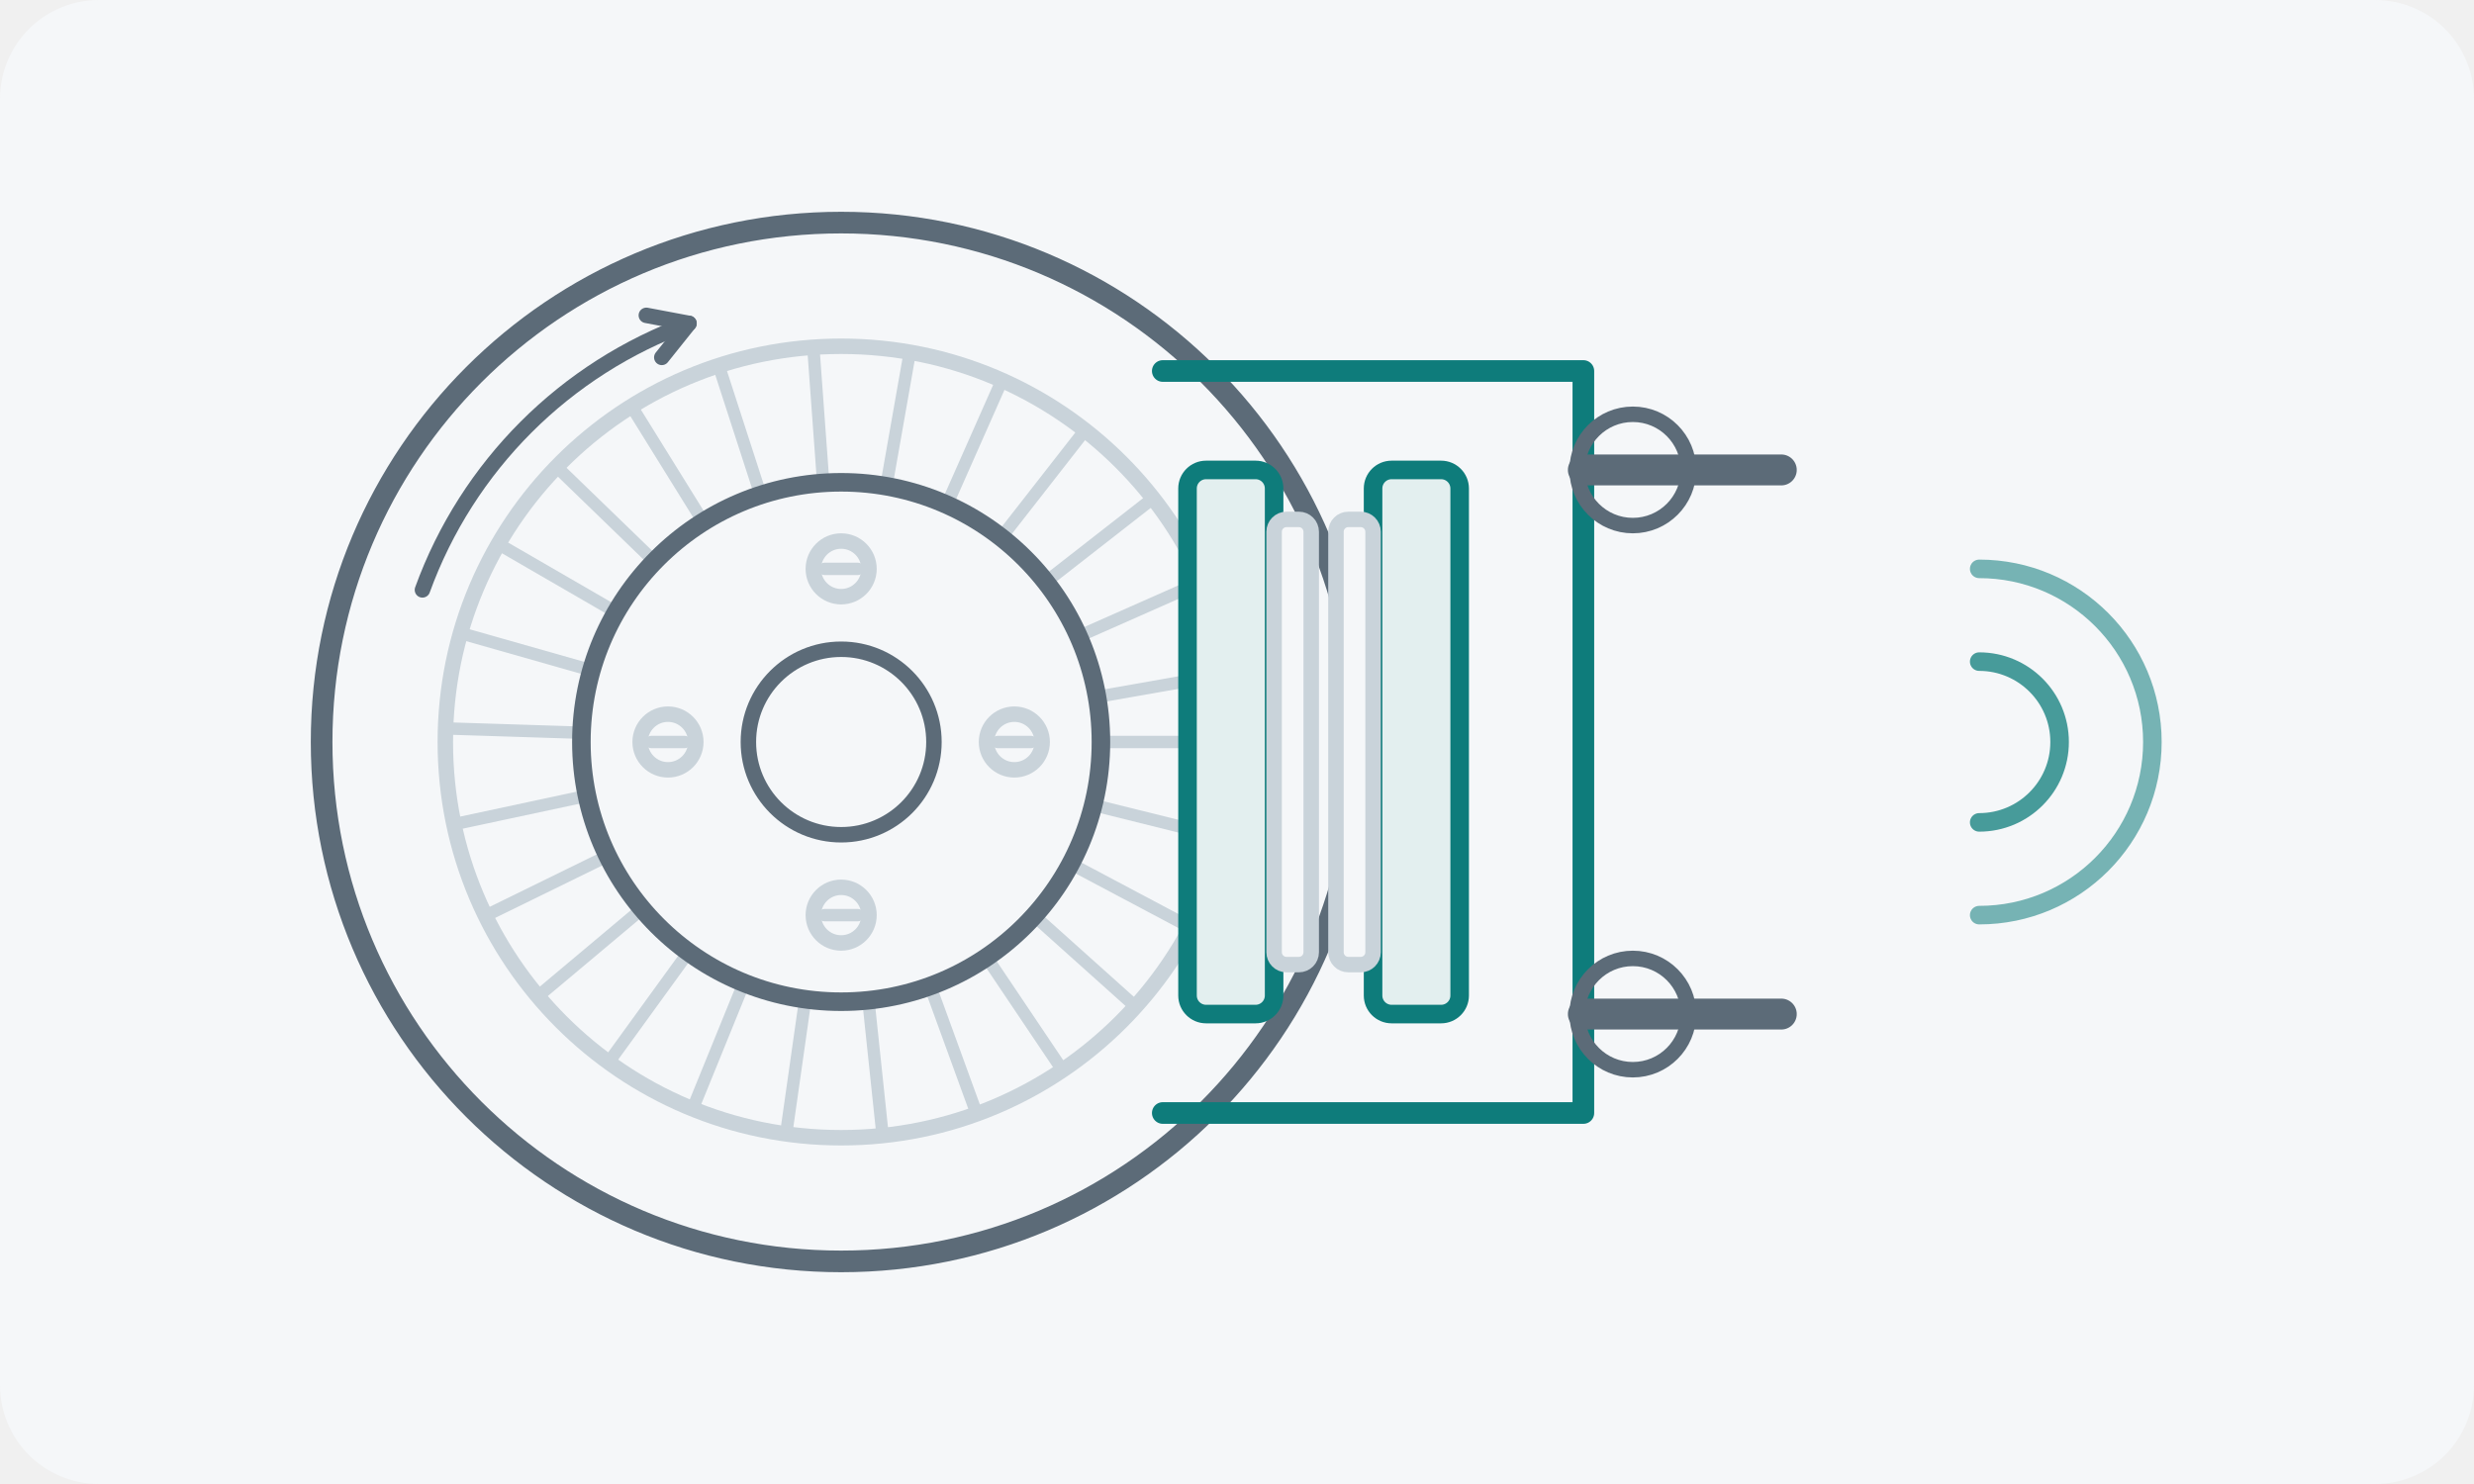
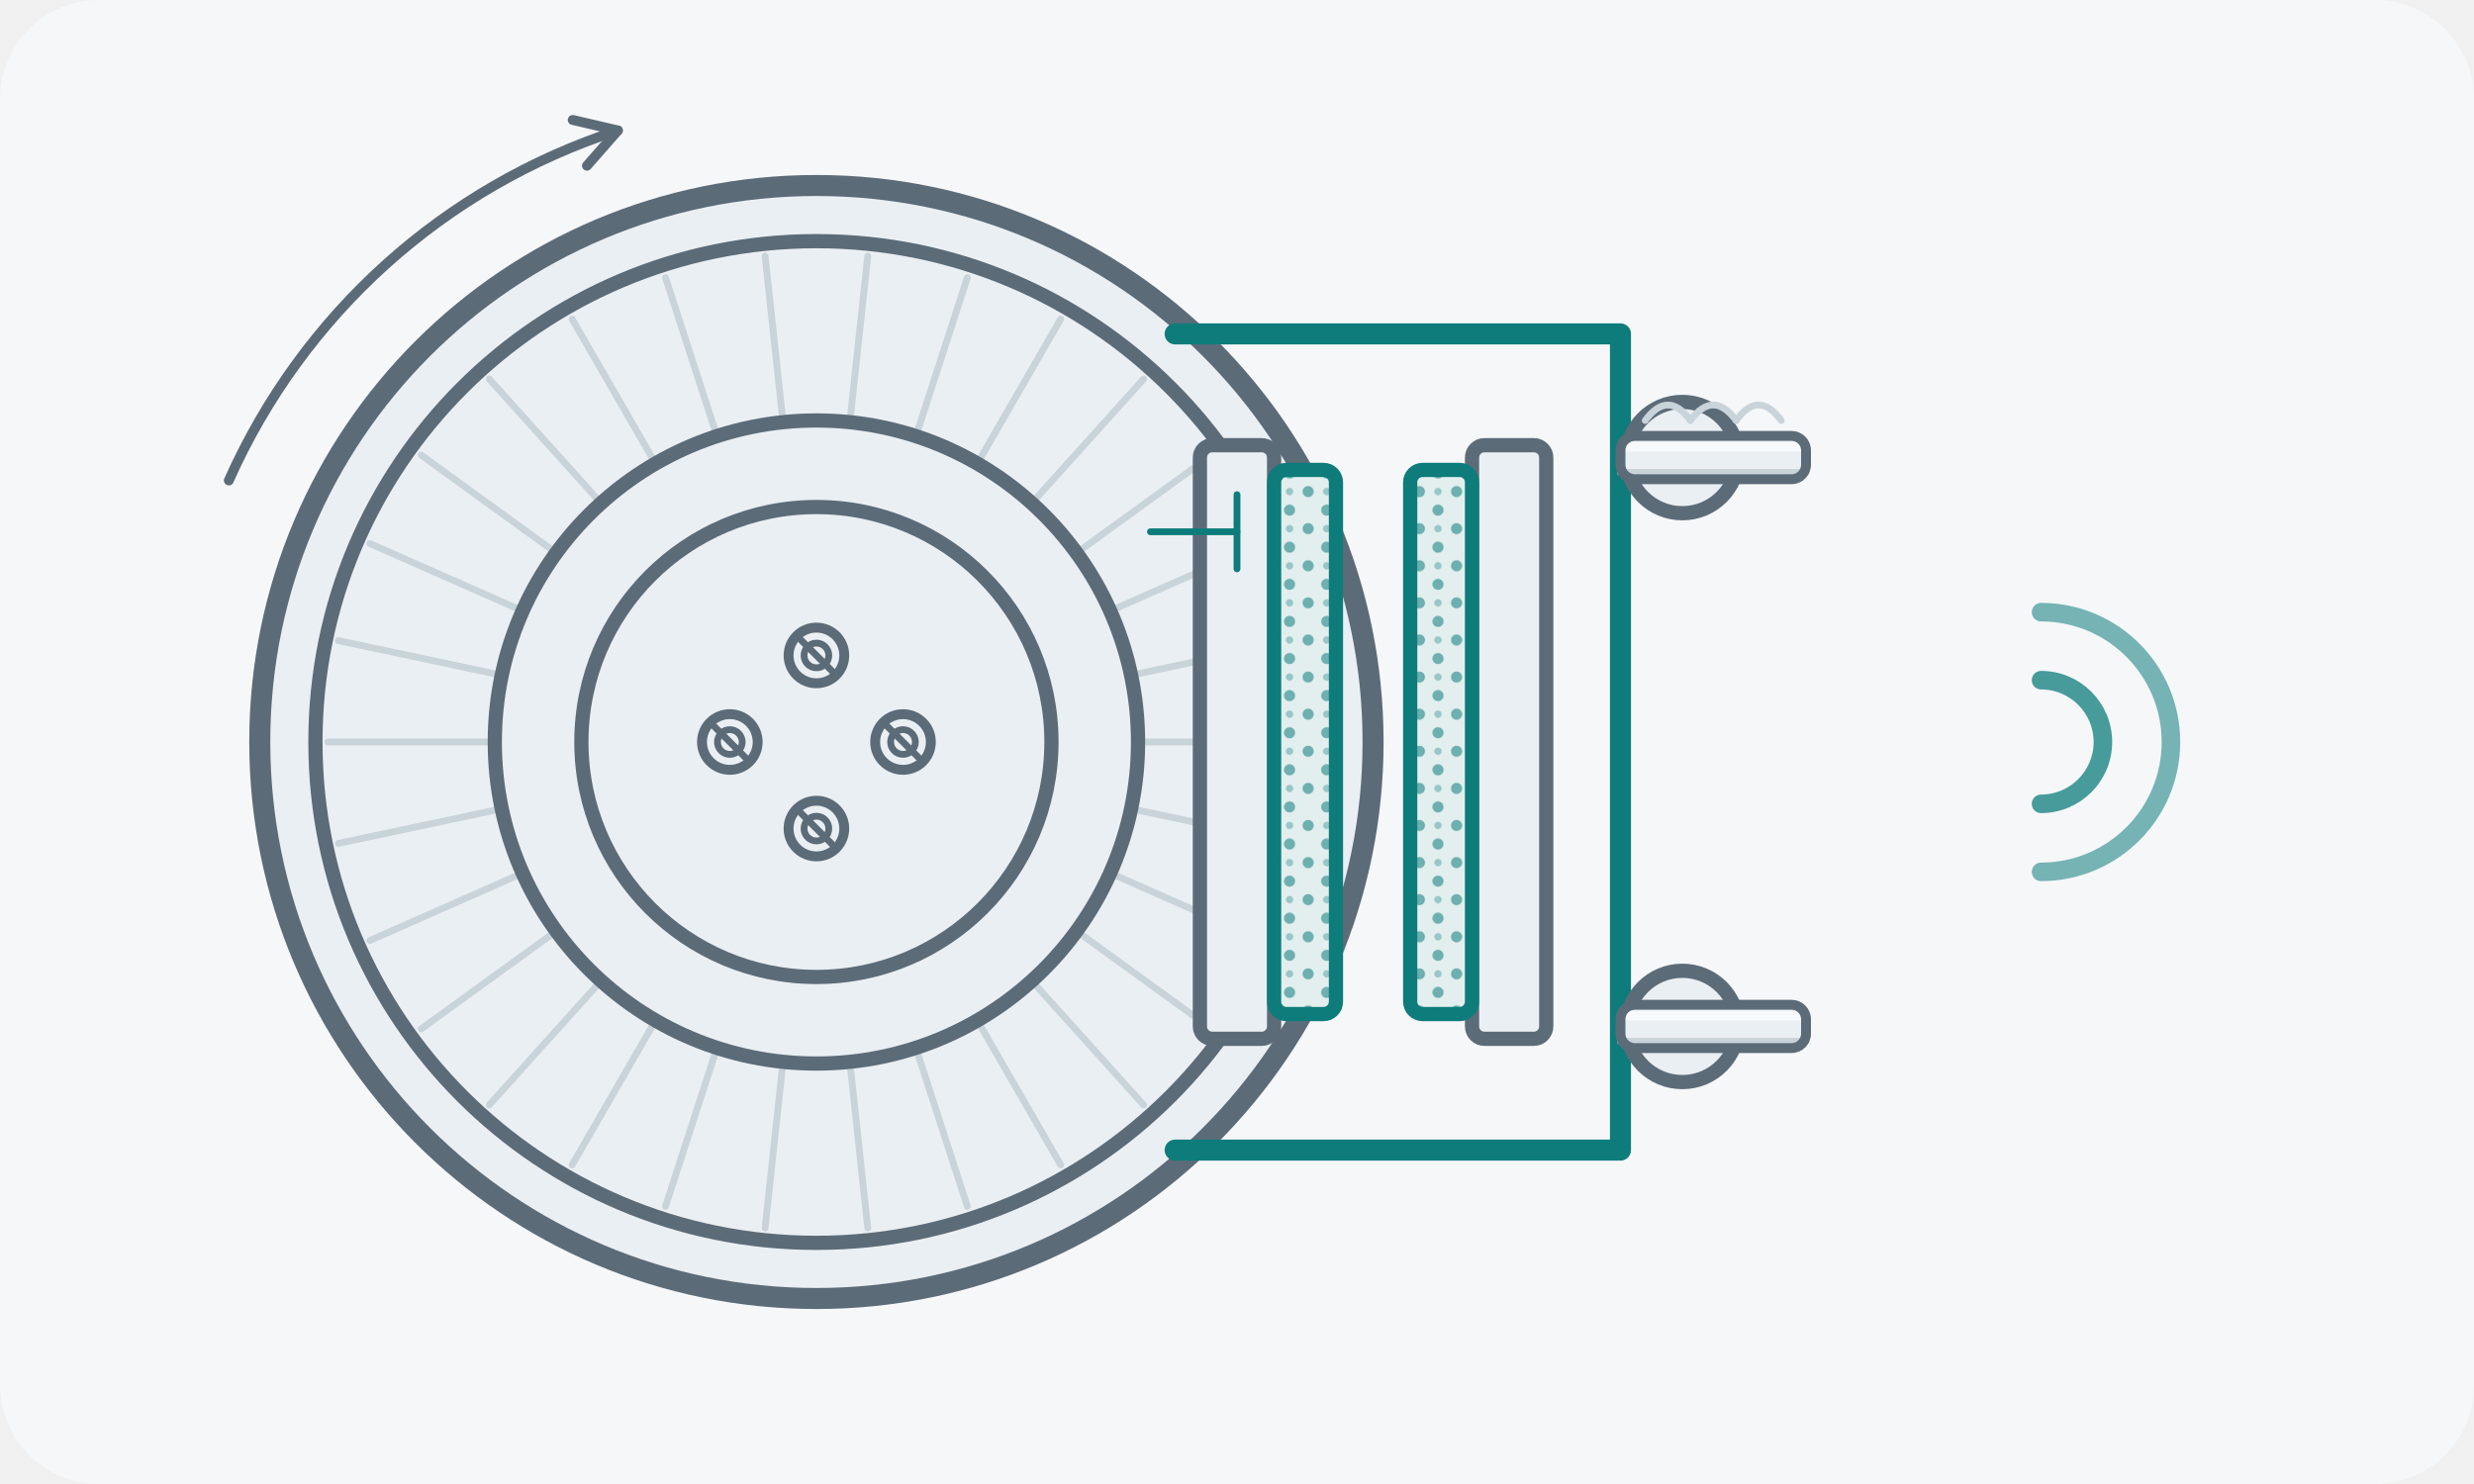
<svg xmlns="http://www.w3.org/2000/svg" viewBox="0 0 400 240" role="img" aria-label="Тормозные колодки и диск">
+   <defs>
+     <pattern id="mRub" width="7" height="7" patternUnits="userSpaceOnUse">
+       <path d="M0 7 L7 0 M-1 1 L1 -1 M6 8 L8 6" stroke="#C9D3DA" stroke-width="1" />
+       <path d="M0 0 L7 7 M-1 6 L1 8 M6 -1 L8 1" stroke="#C9D3DA" stroke-width="1" />
+     </pattern>
+     <pattern id="mCer" width="8" height="8" patternUnits="userSpaceOnUse">
+       <circle cx="2" cy="2" r="1.2" fill="#C9D3DA" />
+       <circle cx="6" cy="6" r="1.2" fill="#C9D3DA" />
+     </pattern>
+     <pattern id="mFric" width="6" height="6" patternUnits="userSpaceOnUse">
+       <circle cx="1.5" cy="1.5" r="0.9" fill="#0E7C7B" opacity="0.55" />
+       <circle cx="4.5" cy="4.5" r="0.9" fill="#0E7C7B" opacity="0.55" />
+       <circle cx="4.5" cy="1.5" r="0.6" fill="#0E7C7B" opacity="0.35" />
+     </pattern>
+     <pattern id="mMet" width="6" height="6" patternUnits="userSpaceOnUse" patternTransform="rotate(45)">
+       <path d="M0 0 V6" stroke="#C9D3DA" stroke-width="1" />
+     </pattern>
+   </defs>
  <rect width="400" height="240" rx="16" fill="#F5F7F9" />
  <g fill="none" stroke-linecap="round" stroke-linejoin="round">
-     <circle cx="136.0" cy="120.0" r="84.0" stroke="#5C6B78" stroke-width="3.5" fill="none" />
-     <circle cx="136.0" cy="120.0" r="64.0" stroke="#C9D3DA" stroke-width="2.5" fill="none" />
-     <path d="M 178.0 120.0 L 200.0 120.0" stroke="#C9D3DA" stroke-width="2" />
-     <path d="M 176.8 130.2 L 198.1 135.5" stroke="#C9D3DA" stroke-width="2" />
-     <path d="M 173.1 139.7 L 192.5 150.0" stroke="#C9D3DA" stroke-width="2" />
-     <path d="M 167.2 148.1 L 183.6 162.8" stroke="#C9D3DA" stroke-width="2" />
-     <path d="M 159.5 154.8 L 171.8 173.1" stroke="#C9D3DA" stroke-width="2" />
-     <path d="M 150.4 159.5 L 157.9 180.1" stroke="#C9D3DA" stroke-width="2" />
-     <path d="M 140.4 161.8 L 142.7 183.6" stroke="#C9D3DA" stroke-width="2" />
-     <path d="M 130.2 161.6 L 127.1 183.4" stroke="#C9D3DA" stroke-width="2" />
-     <path d="M 120.3 158.9 L 112.0 179.3" stroke="#C9D3DA" stroke-width="2" />
-     <path d="M 111.3 154.0 L 98.4 171.8" stroke="#C9D3DA" stroke-width="2" />
-     <path d="M 103.8 147.0 L 87.0 161.1" stroke="#C9D3DA" stroke-width="2" />
-     <path d="M 98.3 138.4 L 78.5 148.1" stroke="#C9D3DA" stroke-width="2" />
-     <path d="M 94.9 128.7 L 73.4 133.3" stroke="#C9D3DA" stroke-width="2" />
-     <path d="M 94.0 118.5 L 72.0 117.8" stroke="#C9D3DA" stroke-width="2" />
-     <path d="M 95.6 108.4 L 74.5 102.4" stroke="#C9D3DA" stroke-width="2" />
-     <path d="M 99.6 99.0 L 80.6 88.0" stroke="#C9D3DA" stroke-width="2" />
-     <path d="M 105.8 90.8 L 90.0 75.5" stroke="#C9D3DA" stroke-width="2" />
-     <path d="M 113.7 84.4 L 102.1 65.7" stroke="#C9D3DA" stroke-width="2" />
-     <path d="M 123.0 80.1 L 116.2 59.1" stroke="#C9D3DA" stroke-width="2" />
-     <path d="M 133.1 78.1 L 131.5 56.2" stroke="#C9D3DA" stroke-width="2" />
-     <path d="M 143.3 78.6 L 147.1 57.0" stroke="#C9D3DA" stroke-width="2" />
-     <path d="M 153.1 81.6 L 162.0 61.5" stroke="#C9D3DA" stroke-width="2" />
-     <path d="M 161.9 86.9 L 175.4 69.6" stroke="#C9D3DA" stroke-width="2" />
-     <path d="M 169.1 94.1 L 186.4 80.6" stroke="#C9D3DA" stroke-width="2" />
-     <path d="M 174.4 102.9 L 194.5 94.0" stroke="#C9D3DA" stroke-width="2" />
-     <path d="M 177.4 112.7 L 199.0 108.9" stroke="#C9D3DA" stroke-width="2" />
-     <circle cx="136.0" cy="120.0" r="42.0" stroke="#5C6B78" stroke-width="3" fill="none" />
-     <circle cx="136.0" cy="120.0" r="15.0" stroke="#5C6B78" stroke-width="2.5" fill="none" />
-     <circle cx="164.0" cy="120.0" r="4.5" stroke="#C9D3DA" stroke-width="2.5" fill="none" />
-     <path d="M 161.3 120.0 L 166.7 120.0" stroke="#C9D3DA" stroke-width="2" />
-     <circle cx="136.0" cy="148.0" r="4.5" stroke="#C9D3DA" stroke-width="2.5" fill="none" />
-     <path d="M 133.3 148.0 L 138.7 148.0" stroke="#C9D3DA" stroke-width="2" />
-     <circle cx="108.0" cy="120.0" r="4.5" stroke="#C9D3DA" stroke-width="2.5" fill="none" />
-     <path d="M 105.3 120.0 L 110.7 120.0" stroke="#C9D3DA" stroke-width="2" />
-     <circle cx="136.0" cy="92.0" r="4.5" stroke="#C9D3DA" stroke-width="2.5" fill="none" />
-     <path d="M 133.3 92.0 L 138.7 92.0" stroke="#C9D3DA" stroke-width="2" />
-     <path d="M 188.0 60.0 L 256.0 60.0 L 256.0 180.0 L 188.0 180.0" stroke="#0E7C7B" stroke-width="3.5" fill="none" />
-     <rect x="192.0" y="76.0" width="14.0" height="88.0" rx="3" stroke="#0E7C7B" stroke-width="3" fill="#E3EFEF" />
-     <rect x="206.0" y="84.0" width="6.0" height="72.0" rx="2" stroke="#C9D3DA" stroke-width="2.5" fill="#F5F7F9" />
-     <rect x="222.0" y="76.0" width="14.0" height="88.0" rx="3" stroke="#0E7C7B" stroke-width="3" fill="#E3EFEF" />
-     <rect x="216.0" y="84.0" width="6.0" height="72.0" rx="2" stroke="#C9D3DA" stroke-width="2.5" fill="#F5F7F9" />
-     <circle cx="264.0" cy="76.0" r="9.0" stroke="#5C6B78" stroke-width="2.5" fill="none" />
-     <circle cx="264.0" cy="164.0" r="9.0" stroke="#5C6B78" stroke-width="2.5" fill="none" />
-     <path d="M 256.0 76.0 L 288.0 76.0" stroke="#5C6B78" stroke-width="5" />
-     <path d="M 256.0 164.0 L 288.0 164.0" stroke="#5C6B78" stroke-width="5" />
-     <path d="M 68.3 95.4 A 72 72 0 0 1 111.4 52.3" stroke="#5C6B78" stroke-width="2.5" fill="none" />
-     <path d="M 107.0 57.8 L 111.4 52.3 L 104.5 51.0" stroke="#5C6B78" stroke-width="2.5" fill="none" />
-     <path d="M 320 107 A 13 13 0 0 1 320 133" stroke="#0E7C7B" stroke-width="3" opacity="0.75" />
-     <path d="M 320 92 A 28 28 0 0 1 320 148" stroke="#0E7C7B" stroke-width="3" opacity="0.55" />
+     <circle cx="132.0" cy="120.0" r="90.0" stroke="#5C6B78" stroke-width="3.4" fill="#EAEFF3" />
+     <circle cx="132.0" cy="120.0" r="81.0" stroke="#5C6B78" stroke-width="2.3" fill="none" />
+     <path d="M 184.0 120.0 L 211.0 120.0" stroke="#C9D3DA" stroke-width="1.1" />
+     <path d="M 182.9 130.8 L 209.3 136.4" stroke="#C9D3DA" stroke-width="1.1" />
+     <path d="M 179.5 141.2 L 204.2 152.1" stroke="#C9D3DA" stroke-width="1.1" />
+     <path d="M 174.1 150.6 L 195.9 166.4" stroke="#C9D3DA" stroke-width="1.1" />
+     <path d="M 166.8 158.6 L 184.9 178.7" stroke="#C9D3DA" stroke-width="1.1" />
+     <path d="M 158.0 165.0 L 171.5 188.4" stroke="#C9D3DA" stroke-width="1.1" />
+     <path d="M 148.1 169.5 L 156.4 195.1" stroke="#C9D3DA" stroke-width="1.1" />
+     <path d="M 137.4 171.7 L 140.3 198.6" stroke="#C9D3DA" stroke-width="1.1" />
+     <path d="M 126.6 171.7 L 123.7 198.6" stroke="#C9D3DA" stroke-width="1.1" />
+     <path d="M 115.9 169.5 L 107.6 195.1" stroke="#C9D3DA" stroke-width="1.1" />
+     <path d="M 106.0 165.0 L 92.5 188.4" stroke="#C9D3DA" stroke-width="1.1" />
+     <path d="M 97.2 158.6 L 79.1 178.7" stroke="#C9D3DA" stroke-width="1.1" />
+     <path d="M 89.9 150.6 L 68.1 166.4" stroke="#C9D3DA" stroke-width="1.1" />
+     <path d="M 84.5 141.2 L 59.8 152.1" stroke="#C9D3DA" stroke-width="1.1" />
+     <path d="M 81.1 130.8 L 54.7 136.4" stroke="#C9D3DA" stroke-width="1.1" />
+     <path d="M 80.0 120.0 L 53.0 120.0" stroke="#C9D3DA" stroke-width="1.1" />
+     <path d="M 81.1 109.2 L 54.7 103.6" stroke="#C9D3DA" stroke-width="1.1" />
+     <path d="M 84.5 98.8 L 59.8 87.9" stroke="#C9D3DA" stroke-width="1.1" />
+     <path d="M 89.9 89.4 L 68.1 73.6" stroke="#C9D3DA" stroke-width="1.1" />
+     <path d="M 97.2 81.4 L 79.1 61.3" stroke="#C9D3DA" stroke-width="1.1" />
+     <path d="M 106.0 75.0 L 92.5 51.6" stroke="#C9D3DA" stroke-width="1.1" />
+     <path d="M 115.9 70.5 L 107.6 44.9" stroke="#C9D3DA" stroke-width="1.1" />
+     <path d="M 126.6 68.3 L 123.7 41.4" stroke="#C9D3DA" stroke-width="1.1" />
+     <path d="M 137.4 68.3 L 140.3 41.4" stroke="#C9D3DA" stroke-width="1.1" />
+     <path d="M 148.1 70.5 L 156.4 44.9" stroke="#C9D3DA" stroke-width="1.1" />
+     <path d="M 158.0 75.0 L 171.5 51.6" stroke="#C9D3DA" stroke-width="1.1" />
+     <path d="M 166.8 81.4 L 184.9 61.3" stroke="#C9D3DA" stroke-width="1.1" />
+     <path d="M 174.1 89.4 L 195.9 73.6" stroke="#C9D3DA" stroke-width="1.1" />
+     <path d="M 179.5 98.8 L 204.2 87.9" stroke="#C9D3DA" stroke-width="1.1" />
+     <path d="M 182.9 109.2 L 209.3 103.6" stroke="#C9D3DA" stroke-width="1.1" />
+     <circle cx="132.0" cy="120.0" r="52.0" stroke="#5C6B78" stroke-width="2.3" fill="none" />
+     <circle cx="132.0" cy="120.0" r="38.0" stroke="#5C6B78" stroke-width="2.3" fill="#EAEFF3" />
+     <circle cx="146.0" cy="120.0" r="4.5" stroke="#5C6B78" stroke-width="1.6" fill="#EAEFF3" />
+     <path d="M 143.5 117.5 L 148.5 122.5" stroke="#5C6B78" stroke-width="1.1" />
+     <circle cx="146.0" cy="120.0" r="2.0" stroke="#5C6B78" stroke-width="1.1" fill="none" />
+     <circle cx="132.0" cy="134.0" r="4.5" stroke="#5C6B78" stroke-width="1.6" fill="#EAEFF3" />
+     <path d="M 129.5 131.5 L 134.5 136.5" stroke="#5C6B78" stroke-width="1.1" />
+     <circle cx="132.0" cy="134.0" r="2.0" stroke="#5C6B78" stroke-width="1.1" fill="none" />
+     <circle cx="118.0" cy="120.0" r="4.5" stroke="#5C6B78" stroke-width="1.6" fill="#EAEFF3" />
+     <path d="M 115.5 117.5 L 120.5 122.5" stroke="#5C6B78" stroke-width="1.1" />
+     <circle cx="118.0" cy="120.0" r="2.0" stroke="#5C6B78" stroke-width="1.1" fill="none" />
+     <circle cx="132.0" cy="106.0" r="4.5" stroke="#5C6B78" stroke-width="1.6" fill="#EAEFF3" />
+     <path d="M 129.5 103.5 L 134.5 108.5" stroke="#5C6B78" stroke-width="1.1" />
+     <circle cx="132.0" cy="106.0" r="2.0" stroke="#5C6B78" stroke-width="1.1" fill="none" />
+     <path d="M 190.0 54.0 L 262.0 54.0 L 262.0 186.0 L 190.0 186.0" stroke="#0E7C7B" stroke-width="3.4" fill="none" />
+     <rect x="194.0" y="72.0" width="12.0" height="96.0" rx="2" stroke="#5C6B78" stroke-width="2.3" fill="#EAEFF3" />
+     <rect x="206.0" y="76.0" width="10.0" height="88.0" rx="2" stroke="#0E7C7B" stroke-width="2.3" fill="#E3EFEF" />
+     <rect x="206.0" y="76.0" width="10.0" height="88.0" rx="2" stroke="none" stroke-width="0" fill="url(#mFric)" />
+     <rect x="238.0" y="72.0" width="12.0" height="96.0" rx="2" stroke="#5C6B78" stroke-width="2.3" fill="#EAEFF3" />
+     <rect x="228.0" y="76.0" width="10.0" height="88.0" rx="2" stroke="#0E7C7B" stroke-width="2.3" fill="#E3EFEF" />
+     <rect x="228.0" y="76.0" width="10.0" height="88.0" rx="2" stroke="none" stroke-width="0" fill="url(#mFric)" />
+     <path d="M 200.0 80.0 L 200.0 92.0" stroke="#0E7C7B" stroke-width="1.1" />
+     <path d="M 200.0 86.0 L 186.0 86.0" stroke="#0E7C7B" stroke-width="1.1" />
+     <circle cx="272.0" cy="74.0" r="9.0" stroke="#5C6B78" stroke-width="2.3" fill="#EAEFF3" />
+     <circle cx="272.0" cy="166.0" r="9.0" stroke="#5C6B78" stroke-width="2.3" fill="#EAEFF3" />
+     <rect x="262.0" y="70.5" width="30.0" height="7.0" rx="2.333" stroke="none" stroke-width="0" fill="#EAEFF3" />
+     <rect x="262.0" y="71.5" width="30.0" height="1.5" fill="#FFFFFF" opacity="0.65" />
+     <path d="M 262.0 76.4 L 292.0 76.4" stroke="#C9D3DA" stroke-width="1.1" />
+     <rect x="262.0" y="70.5" width="30.0" height="7.0" rx="2.333" stroke="#5C6B78" stroke-width="1.6" fill="none" />
+     <rect x="262.0" y="162.5" width="30.0" height="7.0" rx="2.333" stroke="none" stroke-width="0" fill="#EAEFF3" />
+     <rect x="262.0" y="163.5" width="30.0" height="1.5" fill="#FFFFFF" opacity="0.65" />
+     <path d="M 262.0 168.4 L 292.0 168.4" stroke="#C9D3DA" stroke-width="1.1" />
+     <rect x="262.0" y="162.5" width="30.0" height="7.0" rx="2.333" stroke="#5C6B78" stroke-width="1.6" fill="none" />
+     <path d="M 266.0 68.0 Q 269.7 63.0 273.3 68.0" stroke="#C9D3DA" stroke-width="1.1" fill="none" />
+     <path d="M 273.3 68.0 Q 277.0 63.0 280.7 68.0" stroke="#C9D3DA" stroke-width="1.1" fill="none" />
+     <path d="M 280.7 68.0 Q 284.3 63.0 288.0 68.0" stroke="#C9D3DA" stroke-width="1.1" fill="none" />
+     <path d="M 37.0 77.7 A 104.0 104.0 0 0 1 99.9 21.1" stroke="#5C6B78" stroke-width="1.6" fill="none" />
+     <path d="M 94.9 26.8 L 99.9 21.1 L 92.6 19.4" stroke="#5C6B78" stroke-width="1.6" fill="none" />
+     <path d="M 330 110 A 10 10 0 0 1 330 130" stroke="#0E7C7B" stroke-width="3" opacity="0.75" />
+     <path d="M 330 99 A 21 21 0 0 1 330 141" stroke="#0E7C7B" stroke-width="3" opacity="0.55" />
  </g>
</svg>
